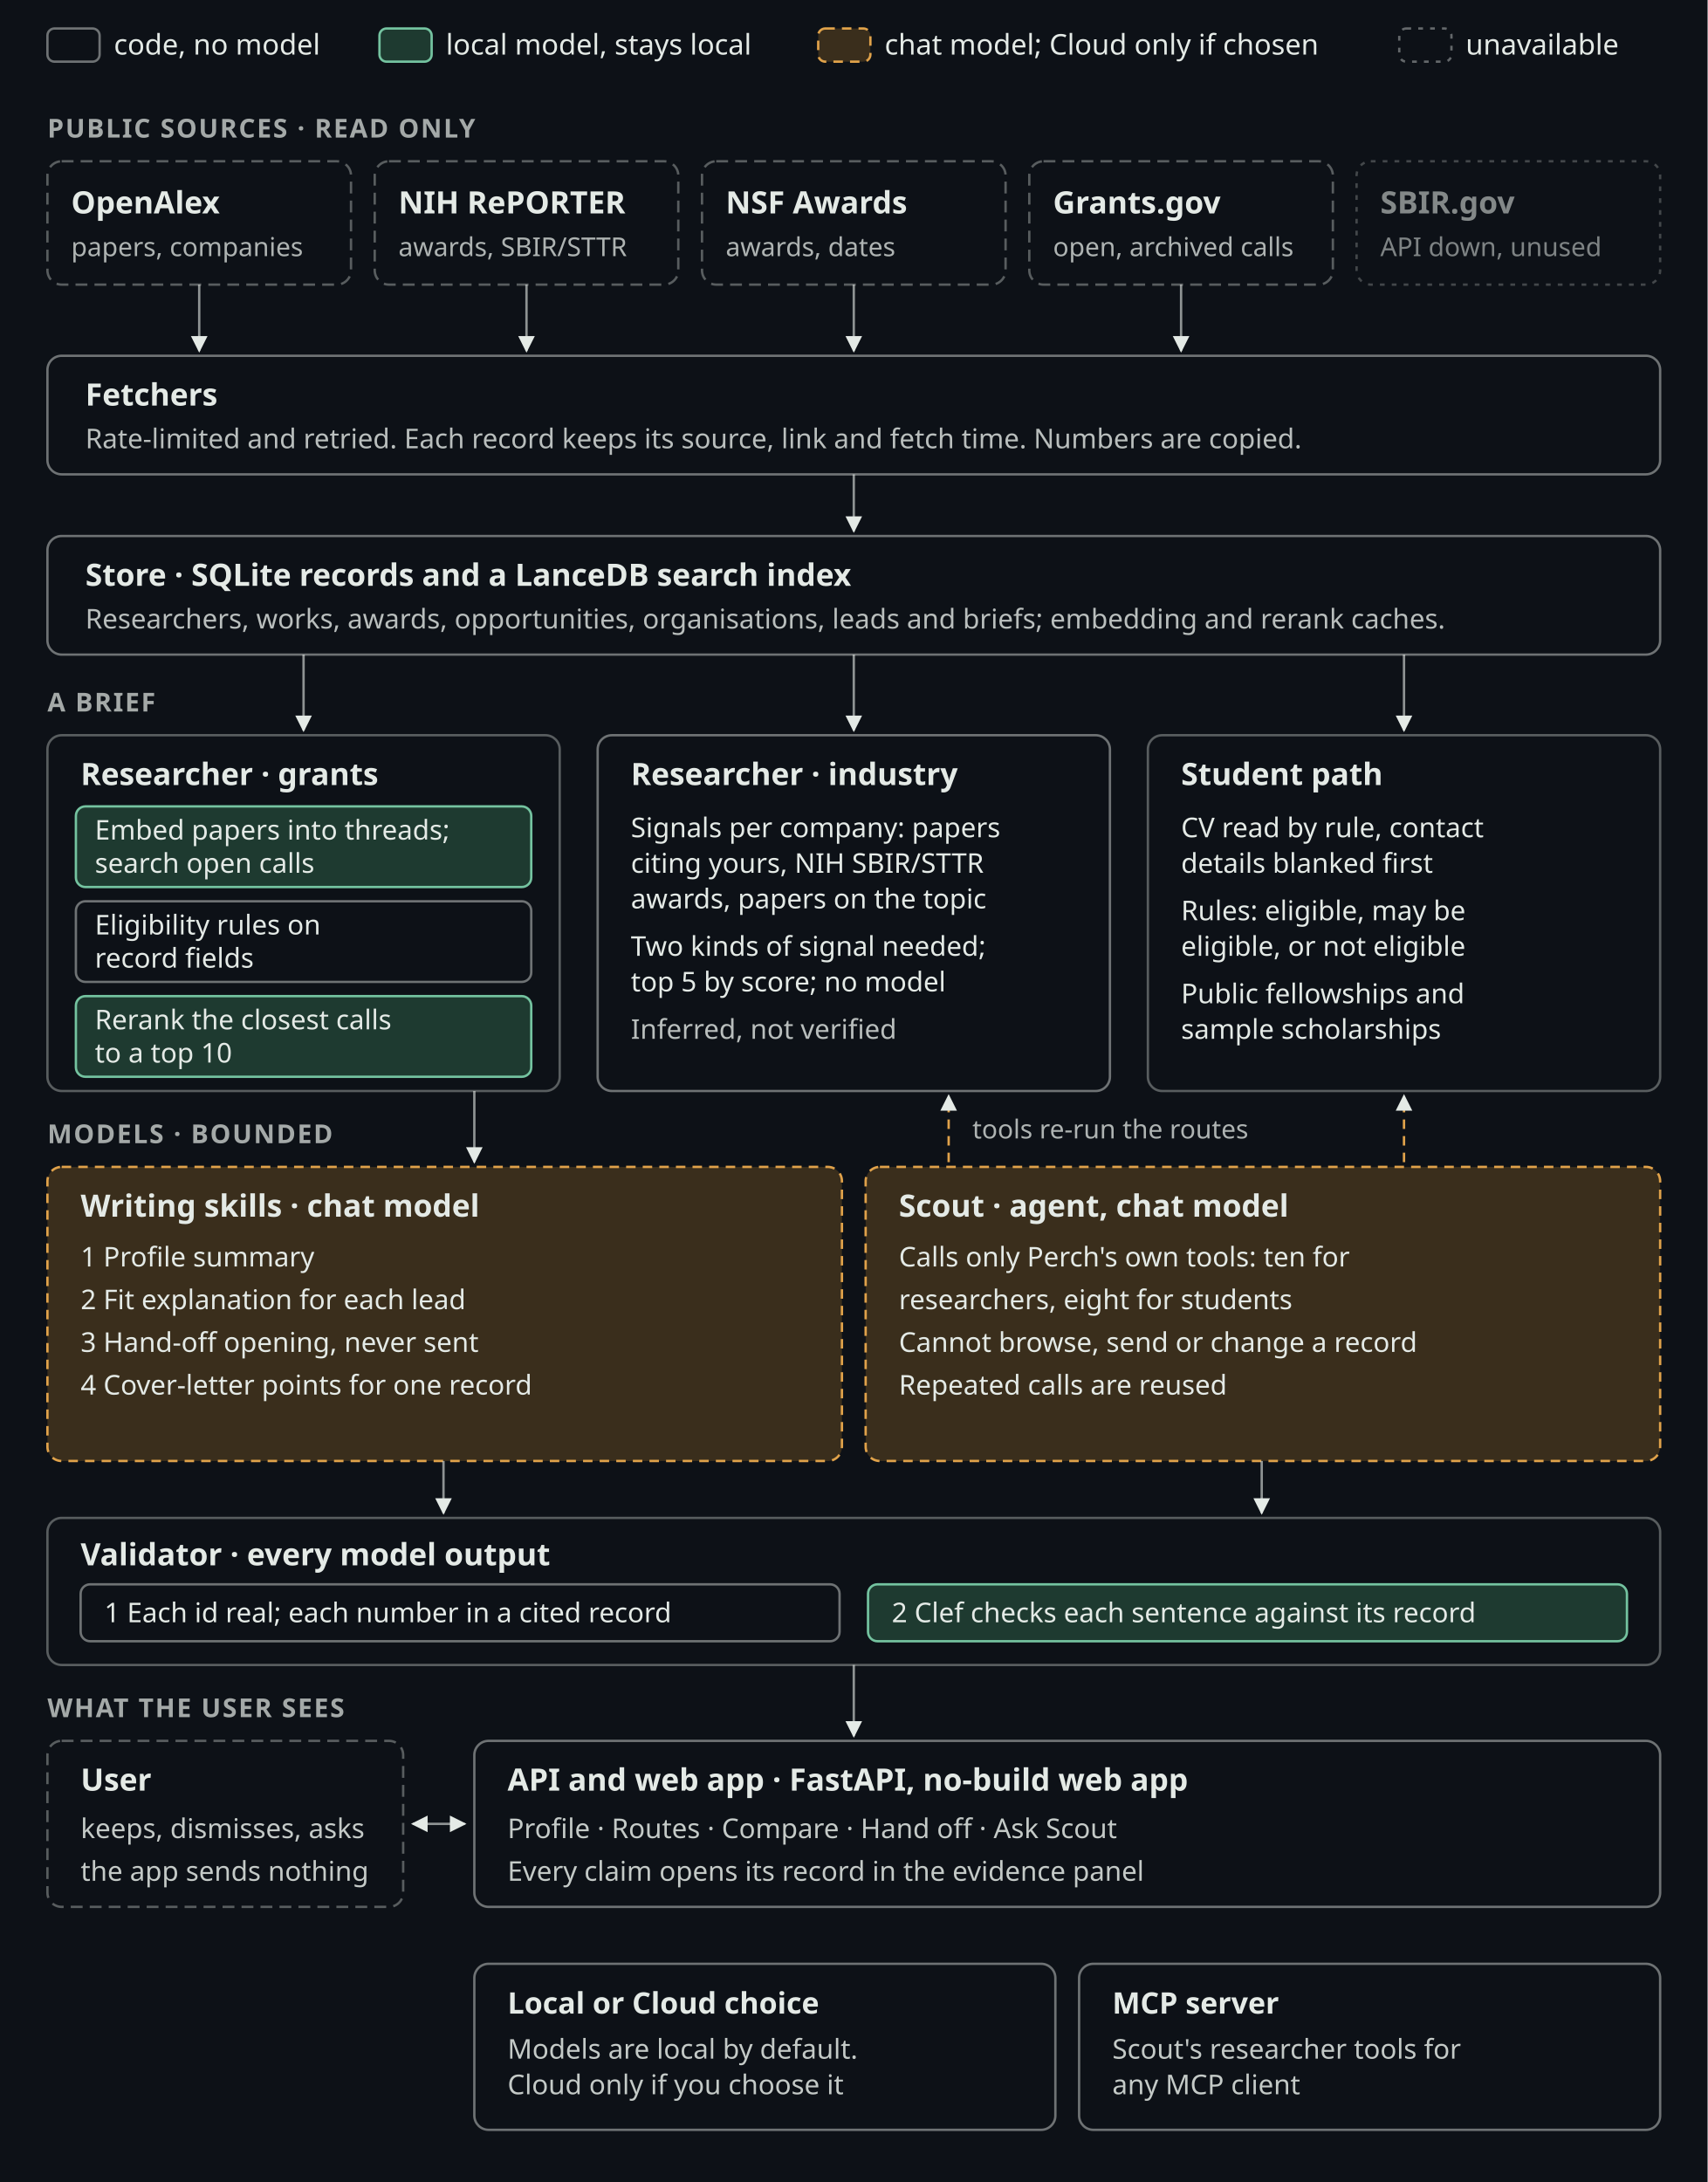
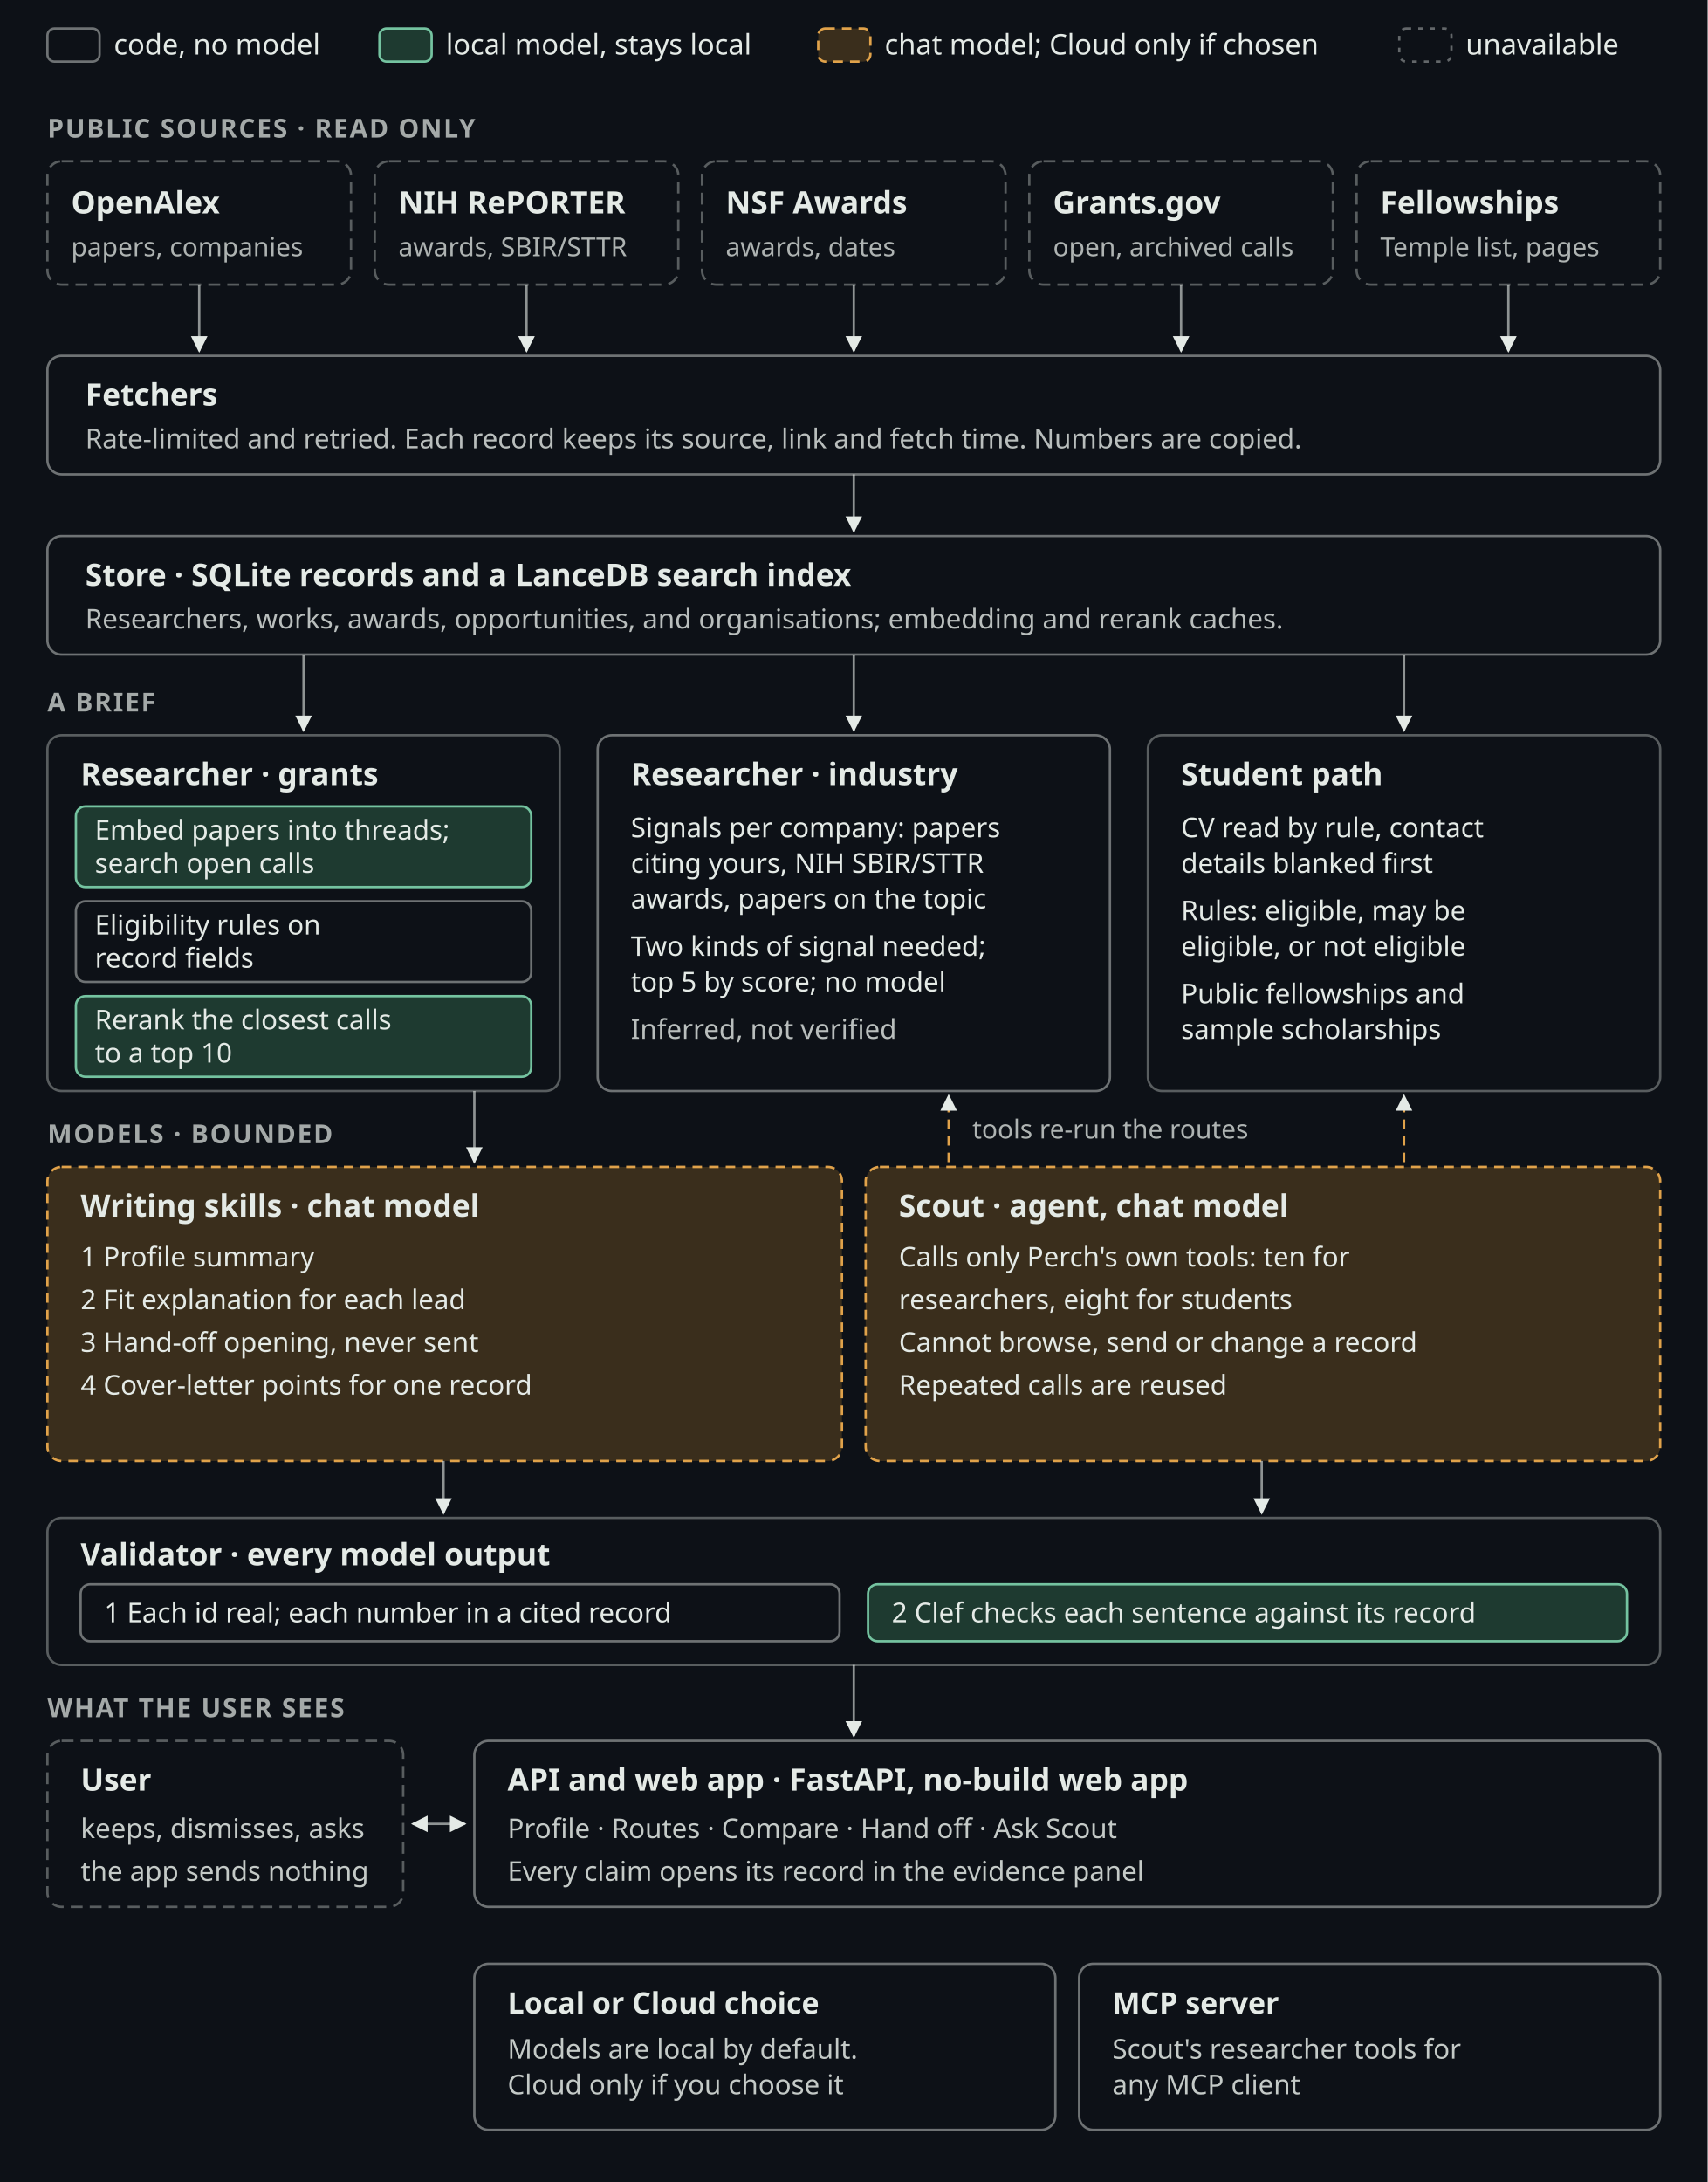
<svg xmlns="http://www.w3.org/2000/svg" viewBox="0 0 720 920" class="arch" role="img" font-family="system-ui, sans-serif" aria-label="How Perch fits together. Public sources feed plain-code fetchers, which store every record with its provenance. A brief runs one side at a time. A researcher gets grants, with two small local models and eligibility rules, and industry leads, which are code only. A student gets a CV read by rule, then public fellowships and sample scholarships. A chat model writes the profile summary, the fit explanations, the hand-off opening and the cover-letter points. Scout answers follow-ups by calling only Perch's own tools. Every model output passes the validator before the web app shows it. Models are local by default; Cloud is used only by the user's choice after a warning. The MCP server offers Scout's researcher tools to other agents.">
  <rect width="100%" height="100%" fill="#0d1117" />
  <defs>
    <marker id="oa" viewBox="0 0 10 10" refX="9" refY="5" markerWidth="7" markerHeight="7" orient="auto-start-reverse">
      <path d="M0 0 L10 5 L0 10 z" fill="#e4eae6" />
    </marker>
  </defs>
  <g font-size="12" fill="#e4eae6">
    <rect x="20" y="12" width="22" height="14" rx="3" fill="none" stroke="#e4eae6" stroke-opacity="0.45" class="k-code" />
    <text x="48" y="23">code, no model</text>
    <rect x="160" y="12" width="22" height="14" rx="3" fill="#1e3a30" stroke="#74c3a0" class="k-local" />
    <text x="188" y="23">local model, stays local</text>
    <rect x="345" y="12" width="22" height="14" rx="3" fill="#3a2e1c" stroke="#e0a24a" stroke-dasharray="4 3" class="k-cloud" />
    <text x="373" y="23">chat model; Cloud only if chosen</text>
    <rect x="590" y="12" width="22" height="14" rx="3" fill="none" stroke="#e4eae6" stroke-opacity="0.4" stroke-dasharray="2 3" />
    <text x="618" y="23">unavailable</text>
  </g>
  <g font-size="11" fill="#e4eae6" opacity="0.7" font-weight="600" letter-spacing="0.06em">
    <text x="20" y="58">PUBLIC SOURCES · READ ONLY</text>
    <text x="20" y="300">A BRIEF</text>
    <text x="20" y="482">MODELS · BOUNDED</text>
    <text x="20" y="724">WHAT THE USER SEES</text>
  </g>
  <g fill="none" stroke="#e4eae6" stroke-opacity="0.35" stroke-dasharray="5 3">
    <rect x="20" y="68" width="128" height="52" rx="6" />
    <rect x="158" y="68" width="128" height="52" rx="6" />
    <rect x="296" y="68" width="128" height="52" rx="6" />
    <rect x="434" y="68" width="128" height="52" rx="6" />
  </g>
-   <rect x="572" y="68" width="128" height="52" rx="6" fill="none" stroke="#e4eae6" stroke-opacity="0.25" stroke-dasharray="2 3" />
+   <rect x="572" y="68" width="128" height="52" rx="6" fill="none" stroke="#e4eae6" stroke-opacity="0.35" stroke-dasharray="5 3" />
  <g font-size="13" font-weight="600" fill="#e4eae6">
    <text x="30" y="90">OpenAlex</text>
    <text x="168" y="90">NIH RePORTER</text>
    <text x="306" y="90">NSF Awards</text>
    <text x="444" y="90">Grants.gov</text>
-     <text x="582" y="90" opacity="0.55">SBIR.gov</text>
+     <text x="582" y="90">Fellowships</text>
  </g>
  <g font-size="11" fill="#e4eae6" opacity="0.75">
    <text x="30" y="108">papers, companies</text>
    <text x="168" y="108">awards, SBIR/STTR</text>
    <text x="306" y="108">awards, dates</text>
    <text x="444" y="108">open, archived calls</text>
-     <text x="582" y="108" opacity="0.7">API down, unused</text>
+     <text x="582" y="108">Temple list, pages</text>
  </g>
  <g stroke="#e4eae6" stroke-opacity="0.6" fill="none" marker-end="url(#oa)">
    <path d="M84 120 V148" />
    <path d="M222 120 V148" />
    <path d="M360 120 V148" />
    <path d="M498 120 V148" />
+     <path d="M636 120 V148" />
  </g>
  <g fill="none" stroke="#e4eae6" stroke-opacity="0.45" class="k-code">
    <rect x="20" y="150" width="680" height="50" rx="6" />
    <rect x="20" y="226" width="680" height="50" rx="6" />
  </g>
  <g font-size="13" font-weight="600" fill="#e4eae6">
    <text x="36" y="171">Fetchers</text>
    <text x="36" y="247">Store · SQLite records and a LanceDB search index</text>
  </g>
  <g font-size="11.5" fill="#e4eae6" opacity="0.8">
    <text x="36" y="189">Rate-limited and retried. Each record keeps its source, link and fetch time. Numbers are copied.</text>
-     <text x="36" y="265">Researchers, works, awards, opportunities, organisations, leads and briefs; embedding and rerank caches.</text>
+     <text x="36" y="265">Researchers, works, awards, opportunities, and organisations; embedding and rerank caches.</text>
  </g>
  <path d="M360 200 V224" stroke="#e4eae6" stroke-opacity="0.6" fill="none" marker-end="url(#oa)" />
  <g stroke="#e4eae6" stroke-opacity="0.6" fill="none" marker-end="url(#oa)">
    <path d="M128 276 V308" />
    <path d="M360 276 V308" />
    <path d="M592 276 V308" />
  </g>
  <rect x="20" y="310" width="216" height="150" rx="6" fill="none" stroke="#e4eae6" stroke-opacity="0.35" />
  <text x="34" y="331" font-size="13" font-weight="600" fill="#e4eae6">Researcher · grants</text>
  <rect x="32" y="340" width="192" height="34" rx="4" fill="#1e3a30" stroke="#74c3a0" class="k-local" />
  <rect x="32" y="380" width="192" height="34" rx="4" fill="none" stroke="#e4eae6" stroke-opacity="0.45" class="k-code" />
  <rect x="32" y="420" width="192" height="34" rx="4" fill="#1e3a30" stroke="#74c3a0" class="k-local" />
  <g font-size="11.5" fill="#e4eae6">
    <text x="40" y="354">Embed papers into threads;</text>
    <text x="40" y="368">search open calls</text>
    <text x="40" y="394">Eligibility rules on</text>
    <text x="40" y="408">record fields</text>
    <text x="40" y="434">Rerank the closest calls</text>
    <text x="40" y="448">to a top 10</text>
  </g>
  <rect x="252" y="310" width="216" height="150" rx="6" fill="none" stroke="#e4eae6" stroke-opacity="0.45" class="k-code" />
  <text x="266" y="331" font-size="13" font-weight="600" fill="#e4eae6">Researcher · industry</text>
  <g font-size="11.5" fill="#e4eae6">
    <text x="266" y="353">Signals per company: papers</text>
    <text x="266" y="368">citing yours, NIH SBIR/STTR</text>
    <text x="266" y="383">awards, papers on the topic</text>
    <text x="266" y="403">Two kinds of signal needed;</text>
    <text x="266" y="418">top 5 by score; no model</text>
    <text x="266" y="438" opacity="0.8">Inferred, not verified</text>
  </g>
  <rect x="484" y="310" width="216" height="150" rx="6" fill="none" stroke="#e4eae6" stroke-opacity="0.35" />
  <text x="498" y="331" font-size="13" font-weight="600" fill="#e4eae6">Student path</text>
  <g font-size="11.5" fill="#e4eae6">
    <text x="498" y="353">CV read by rule, contact</text>
    <text x="498" y="368">details blanked first</text>
    <text x="498" y="388">Rules: eligible, may be</text>
    <text x="498" y="403">eligible, or not eligible</text>
    <text x="498" y="423">Public fellowships and</text>
    <text x="498" y="438">sample scholarships</text>
  </g>
  <rect x="20" y="492" width="335" height="124" rx="6" fill="#3a2e1c" stroke="#e0a24a" stroke-dasharray="4 3" class="k-cloud" />
  <text x="34" y="513" font-size="13" font-weight="600" fill="#e4eae6">Writing skills · chat model</text>
  <g font-size="11.5" fill="#e4eae6">
    <text x="34" y="534">1  Profile summary</text>
    <text x="34" y="552">2  Fit explanation for each lead</text>
    <text x="34" y="570">3  Hand-off opening, never sent</text>
    <text x="34" y="588">4  Cover-letter points for one record</text>
  </g>
  <rect x="365" y="492" width="335" height="124" rx="6" fill="#3a2e1c" stroke="#e0a24a" stroke-dasharray="4 3" class="k-cloud" />
  <text x="379" y="513" font-size="13" font-weight="600" fill="#e4eae6">Scout · agent, chat model</text>
  <g font-size="11.5" fill="#e4eae6">
    <text x="379" y="534">Calls only Perch's own tools: ten for</text>
    <text x="379" y="552">researchers, eight for students</text>
    <text x="379" y="570">Cannot browse, send or change a record</text>
    <text x="379" y="588">Repeated calls are reused</text>
  </g>
  <g stroke="#e4eae6" stroke-opacity="0.6" fill="none" marker-end="url(#oa)">
    <path d="M200 460 V490" />
  </g>
  <g stroke="#e0a24a" stroke-dasharray="4 3" fill="none" marker-end="url(#oa)" class="k-loop">
    <path d="M400 490 V462" />
    <path d="M592 490 V462" />
  </g>
  <text x="410" y="480" font-size="11" fill="#e4eae6" opacity="0.75">tools re-run the routes</text>
  <rect x="20" y="640" width="680" height="62" rx="6" fill="none" stroke="#e4eae6" stroke-opacity="0.35" />
  <text x="34" y="660" font-size="13" font-weight="600" fill="#e4eae6">Validator · every model output</text>
  <rect x="34" y="668" width="320" height="24" rx="4" fill="none" stroke="#e4eae6" stroke-opacity="0.45" class="k-code" />
  <rect x="366" y="668" width="320" height="24" rx="4" fill="#1e3a30" stroke="#74c3a0" class="k-local" />
  <g font-size="11.5" fill="#e4eae6">
    <text x="44" y="684">1  Each id real; each number in a cited record</text>
    <text x="376" y="684">2  Clef checks each sentence against its record</text>
  </g>
  <g stroke="#e4eae6" stroke-opacity="0.6" fill="none" marker-end="url(#oa)">
    <path d="M187 616 V638" />
    <path d="M532 616 V638" />
  </g>
  <rect x="200" y="734" width="500" height="70" rx="6" fill="none" stroke="#e4eae6" stroke-opacity="0.45" class="k-code" />
  <text x="214" y="755" font-size="13" font-weight="600" fill="#e4eae6">API and web app · FastAPI, no-build web app</text>
  <g font-size="11.5" fill="#e4eae6" opacity="0.85">
    <text x="214" y="775">Profile · Routes · Compare · Hand off · Ask Scout</text>
    <text x="214" y="793">Every claim opens its record in the evidence panel</text>
  </g>
  <rect x="20" y="734" width="150" height="70" rx="6" fill="none" stroke="#e4eae6" stroke-opacity="0.35" stroke-dasharray="5 3" />
  <text x="34" y="755" font-size="13" font-weight="600" fill="#e4eae6">User</text>
  <g font-size="11.5" fill="#e4eae6" opacity="0.85">
    <text x="34" y="775">keeps, dismisses, asks</text>
    <text x="34" y="793">the app sends nothing</text>
  </g>
  <path d="M360 702 V732" stroke="#e4eae6" stroke-opacity="0.6" fill="none" marker-end="url(#oa)" />
  <path d="M174 769 H196" stroke="#e4eae6" stroke-opacity="0.6" fill="none" marker-start="url(#oa)" marker-end="url(#oa)" />
  <g fill="none" stroke="#e4eae6" stroke-opacity="0.45" class="k-code">
    <rect x="200" y="828" width="245" height="70" rx="6" />
    <rect x="455" y="828" width="245" height="70" rx="6" />
  </g>
  <g font-size="12.5" font-weight="600" fill="#e4eae6">
    <text x="214" y="849">Local or Cloud choice</text>
    <text x="469" y="849">MCP server</text>
  </g>
  <g font-size="11.5" fill="#e4eae6" opacity="0.85">
    <text x="214" y="868">Models are local by default.</text>
    <text x="214" y="883">Cloud only if you choose it</text>
    <text x="469" y="868">Scout's researcher tools for</text>
    <text x="469" y="883">any MCP client</text>
  </g>
</svg>
